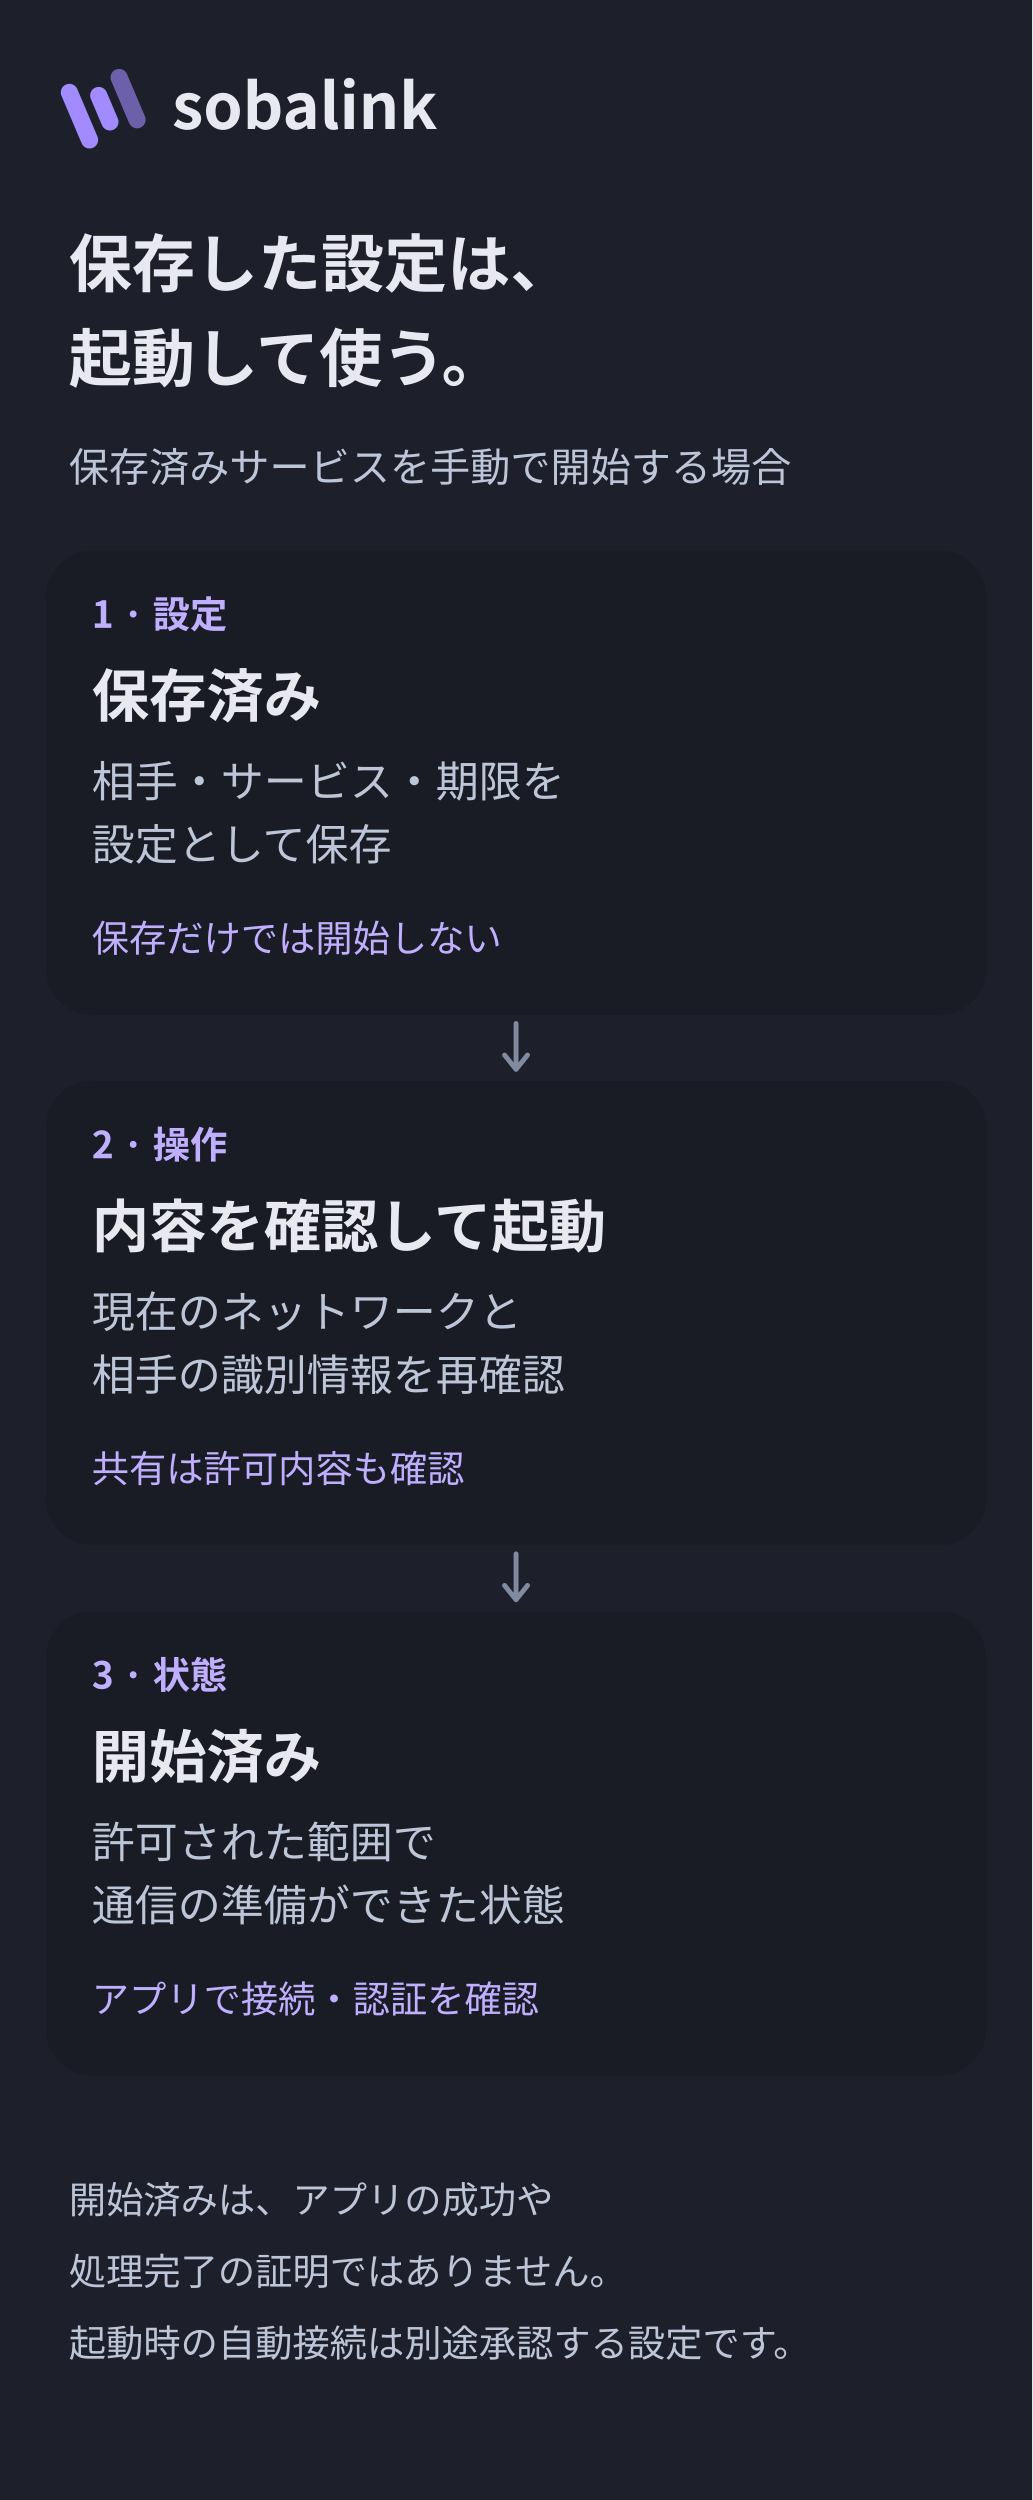
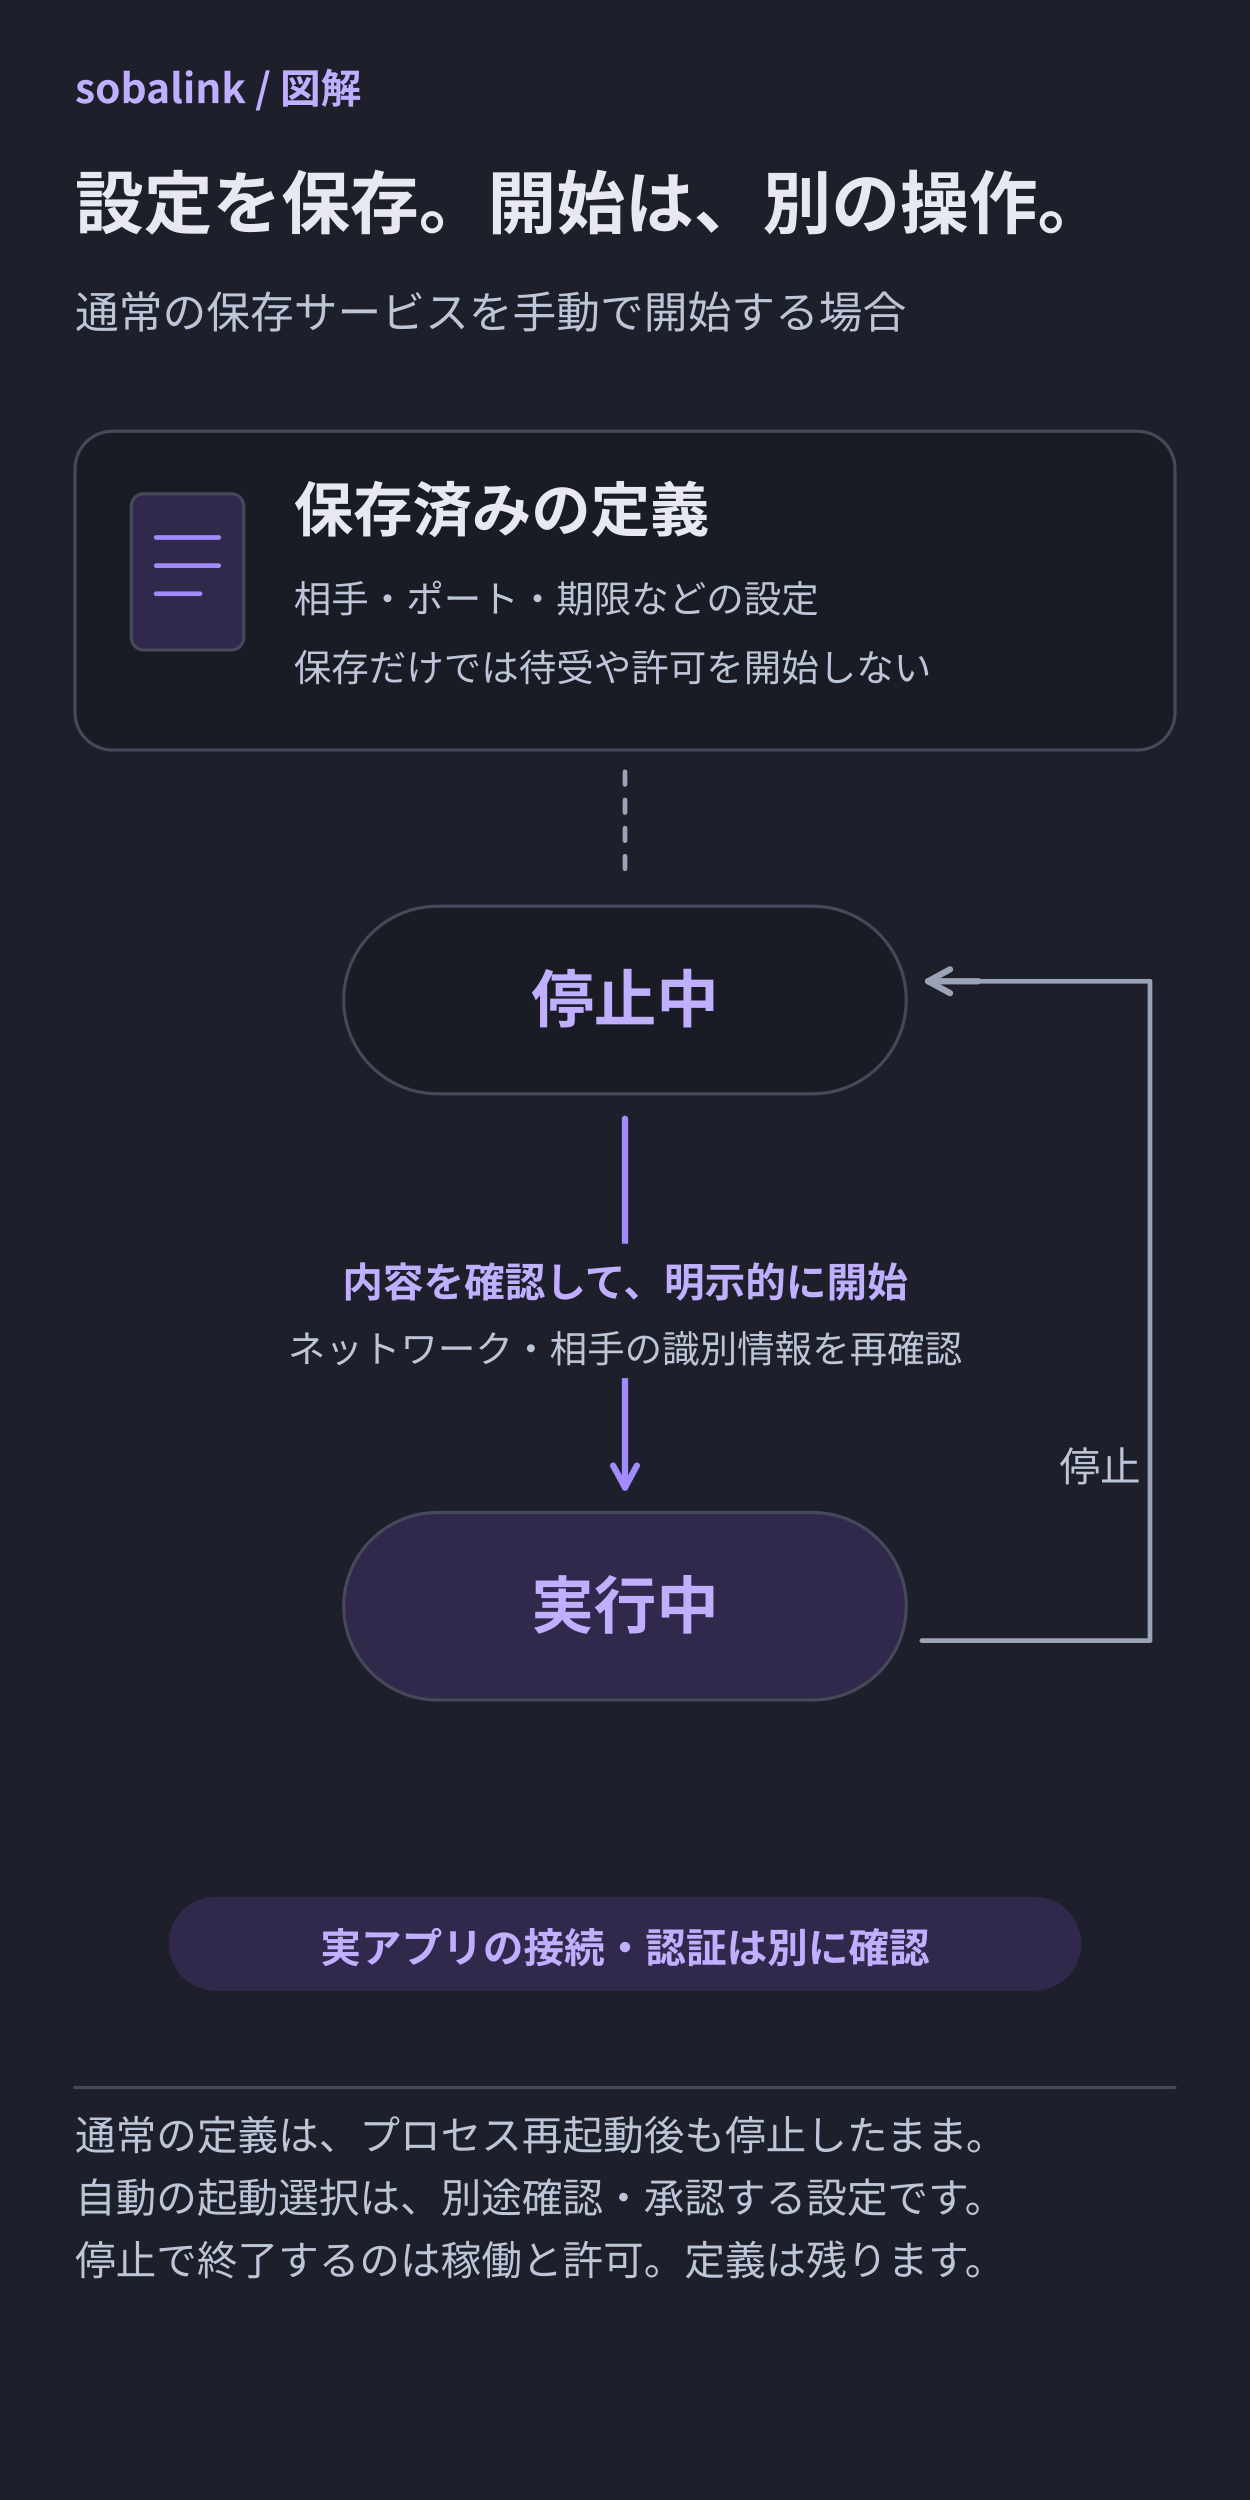
- <svg xmlns="http://www.w3.org/2000/svg" viewBox="0 0 360 872" width="360" height="872" role="img" aria-labelledby="title desc" xml:lang="ja">
+ <svg xmlns="http://www.w3.org/2000/svg" width="400" height="800" viewBox="0 0 400 800" role="img" aria-labelledby="title desc" xml:lang="ja">
  <style>text{font-family:-apple-system,BlinkMacSystemFont,"Segoe UI","Hiragino Sans","Yu Gothic UI","Noto Sans CJK JP","Noto Sans JP",sans-serif}</style>
-   <rect x="0" y="0" width="360" height="872" rx="0" fill="#1d202a" />
-   <g transform="translate(24 25) rotate(-23 12 12)" fill="#a18bff" aria-hidden="true">
-     <rect width="6" height="24" rx="3" />
-     <rect x="9" y="5" width="6" height="16" rx="3" />
-     <rect x="18" y="2" width="6" height="22" rx="3" opacity=".6" />
-   </g>
-   <text x="60" y="45" font-size="22" fill="#e8e9f0" font-weight="650">sobalink</text>
-   <text x="24" y="100" font-size="22" fill="#e8e9f0" font-weight="650">保存した設定は、</text>
-   <text x="24" y="133" font-size="22" fill="#e8e9f0" font-weight="650">起動して使う。</text>
-   <text x="24" y="168" font-size="14" fill="#bdc5d8" font-weight="400">保存済みサービスを手動で開始する場合</text>
-   <rect x="16" y="192" width="328" height="162" rx="16" fill="#191c24" />
-   <text x="32" y="219" font-size="13" fill="#c0aeff" font-weight="600">1 · 設定</text>
-   <text x="32" y="250" font-size="20" fill="#e8e9f0" font-weight="650">保存済み</text>
-   <text x="32" y="278" font-size="15" fill="#bdc5d8" font-weight="400">相手・サービス・期限を</text>
-   <text x="32" y="300" font-size="15" fill="#bdc5d8" font-weight="400">設定として保存</text>
-   <text x="32" y="332" font-size="13" fill="#c0aeff" font-weight="500">保存だけでは開始しない</text>
-   <path d="M180 357v16m-4-5 4 5 4-5" fill="none" stroke="#818ba0" stroke-width="1.7" stroke-linecap="round" stroke-linejoin="round" />
-   <rect x="16" y="377" width="328" height="162" rx="16" fill="#191c24" />
-   <text x="32" y="404" font-size="13" fill="#c0aeff" font-weight="600">2 · 操作</text>
-   <text x="32" y="435" font-size="20" fill="#e8e9f0" font-weight="650">内容を確認して起動</text>
-   <text x="32" y="463" font-size="15" fill="#bdc5d8" font-weight="400">現在のネットワークと</text>
-   <text x="32" y="485" font-size="15" fill="#bdc5d8" font-weight="400">相手の識別情報を再確認</text>
-   <text x="32" y="517" font-size="13" fill="#c0aeff" font-weight="500">共有は許可内容も確認</text>
-   <path d="M180 542v16m-4-5 4 5 4-5" fill="none" stroke="#818ba0" stroke-width="1.7" stroke-linecap="round" stroke-linejoin="round" />
-   <rect x="16" y="562" width="328" height="162" rx="16" fill="#191c24" />
-   <text x="32" y="589" font-size="13" fill="#c0aeff" font-weight="600">3 · 状態</text>
-   <text x="32" y="620" font-size="20" fill="#e8e9f0" font-weight="650">開始済み</text>
-   <text x="32" y="648" font-size="15" fill="#bdc5d8" font-weight="400">許可された範囲で</text>
-   <text x="32" y="670" font-size="15" fill="#bdc5d8" font-weight="400">通信の準備ができた状態</text>
-   <text x="32" y="702" font-size="13" fill="#c0aeff" font-weight="500">アプリで接続・認証を確認</text>
-   <text x="24" y="772" font-size="13" fill="#bdc5d8" font-weight="400">開始済みは、アプリの成功や</text>
-   <text x="24" y="797" font-size="13" fill="#bdc5d8" font-weight="400">処理完了の証明ではありません。</text>
-   <text x="24" y="822" font-size="13" fill="#bdc5d8" font-weight="400">起動時の自動接続は別途承認する設定です。</text>
+   <rect x="0" y="0" width="400" height="800" rx="0" fill="#1d202a" />
+   <text x="24" y="33" font-size="13" fill="#c0aeff" font-weight="600" text-anchor="start" id="label-4-box-356">sobalink  /  図解</text>
+   <text x="24" y="73" font-size="22" fill="#e8e9f0" font-weight="650" text-anchor="start" id="label-5-box-356">設定を保存。開始は、別の操作。</text>
+   <text x="24" y="105" font-size="14" fill="#bdc5d8" font-weight="400" text-anchor="start" id="label-6-box-356">通常の保存サービスを手動で開始する場合</text>
+   <rect x="24" y="138" width="352" height="102" rx="12" fill="#191c24" stroke="#454959" />
+   <rect x="42" y="158" width="36" height="50" rx="4" fill="#30294b" stroke="#454959" />
+   <path d="M50 172h20 M50 181h20 M50 190h14" fill="none" stroke="#a18bff" stroke-width="1.5" stroke-linecap="round" stroke-linejoin="round" />
+   <text x="94" y="170" font-size="19" fill="#e8e9f0" font-weight="650" text-anchor="start" id="label-10-box-286">保存済みの定義</text>
+   <text x="94" y="196" font-size="12" fill="#bdc5d8" font-weight="400" text-anchor="start" id="label-11-box-280">相手・ポート・期限などの設定</text>
+   <text x="94" y="218" font-size="12" fill="#bdc5d8" font-weight="400" text-anchor="start" id="label-12-box-280">保存だけでは待受や許可を開始しない</text>
+   <path d="M200.0 247V278" fill="none" stroke="#9ba4b7" stroke-width="1.5" stroke-linecap="round" stroke-linejoin="round" stroke-dasharray="4 5" />
+   <rect x="110" y="290" width="180" height="60" rx="30" fill="#191c24" stroke="#454959" />
+   <text x="200" y="327" font-size="20" fill="#c0aeff" font-weight="650" text-anchor="middle" id="label-15-box-160">停止中</text>
+   <rect x="110" y="484" width="180" height="60" rx="30" fill="#30294b" stroke="#454959" />
+   <text x="200" y="521" font-size="20" fill="#c0aeff" font-weight="650" text-anchor="middle" id="label-17-box-160">実行中</text>
+   <path d="M200 358 L200 476" fill="none" stroke="#a18bff" stroke-width="2" stroke-linecap="round" stroke-linejoin="round" />
+   <path d="M196.2 469.0 L200 476 L203.8 469.0" fill="none" stroke="#a18bff" stroke-width="2" stroke-linecap="round" stroke-linejoin="round" />
+   <rect x="40" y="398" width="320" height="43" rx="0" fill="#1d202a" />
+   <text x="200" y="415" font-size="13" fill="#c0aeff" font-weight="600" text-anchor="middle" id="label-21-box-320">内容を確認して、明示的に開始</text>
+   <text x="200" y="436" font-size="12" fill="#bdc5d8" font-weight="400" text-anchor="middle" id="label-22-box-320">ネットワーク・相手の識別情報を再確認</text>
+   <path d="M295 525H368V314H297" fill="none" stroke="#9ba4b7" stroke-width="1.5" stroke-linecap="round" stroke-linejoin="round" />
+   <path d="M313 314 L297 314" fill="none" stroke="#9ba4b7" stroke-width="2" stroke-linecap="round" stroke-linejoin="round" />
+   <path d="M304.0 310.2 L297 314 L304.0 317.8" fill="none" stroke="#9ba4b7" stroke-width="2" stroke-linecap="round" stroke-linejoin="round" />
+   <text x="352" y="474" font-size="13" fill="#bdc5d8" font-weight="400" text-anchor="middle" id="label-26-box-50">停止</text>
+   <rect x="54.0" y="607" width="292" height="30" rx="15" fill="#30294b" />
+   <text x="200.0" y="628" font-size="13" fill="#c0aeff" font-weight="600" text-anchor="middle" id="label-28-box-276">実アプリの接続・認証は別に確認</text>
+   <path d="M24 668H376" fill="none" stroke="#454959" stroke-width="1" stroke-linecap="round" stroke-linejoin="round" />
+   <text x="24" y="688" font-size="13" fill="#bdc5d8" font-weight="400" text-anchor="start" id="label-30-box-356">通常の定義は、プロセス再起動後も停止したまま。</text>
+   <text x="24" y="708" font-size="13" fill="#bdc5d8" font-weight="400" text-anchor="start" id="label-31-box-356">自動の起動選択は、別途確認・承認する設定です。</text>
+   <text x="24" y="728" font-size="13" fill="#bdc5d8" font-weight="400" text-anchor="start" id="label-32-box-356">停止で終了するのは稼働と許可。定義は残ります。</text>
</svg>
